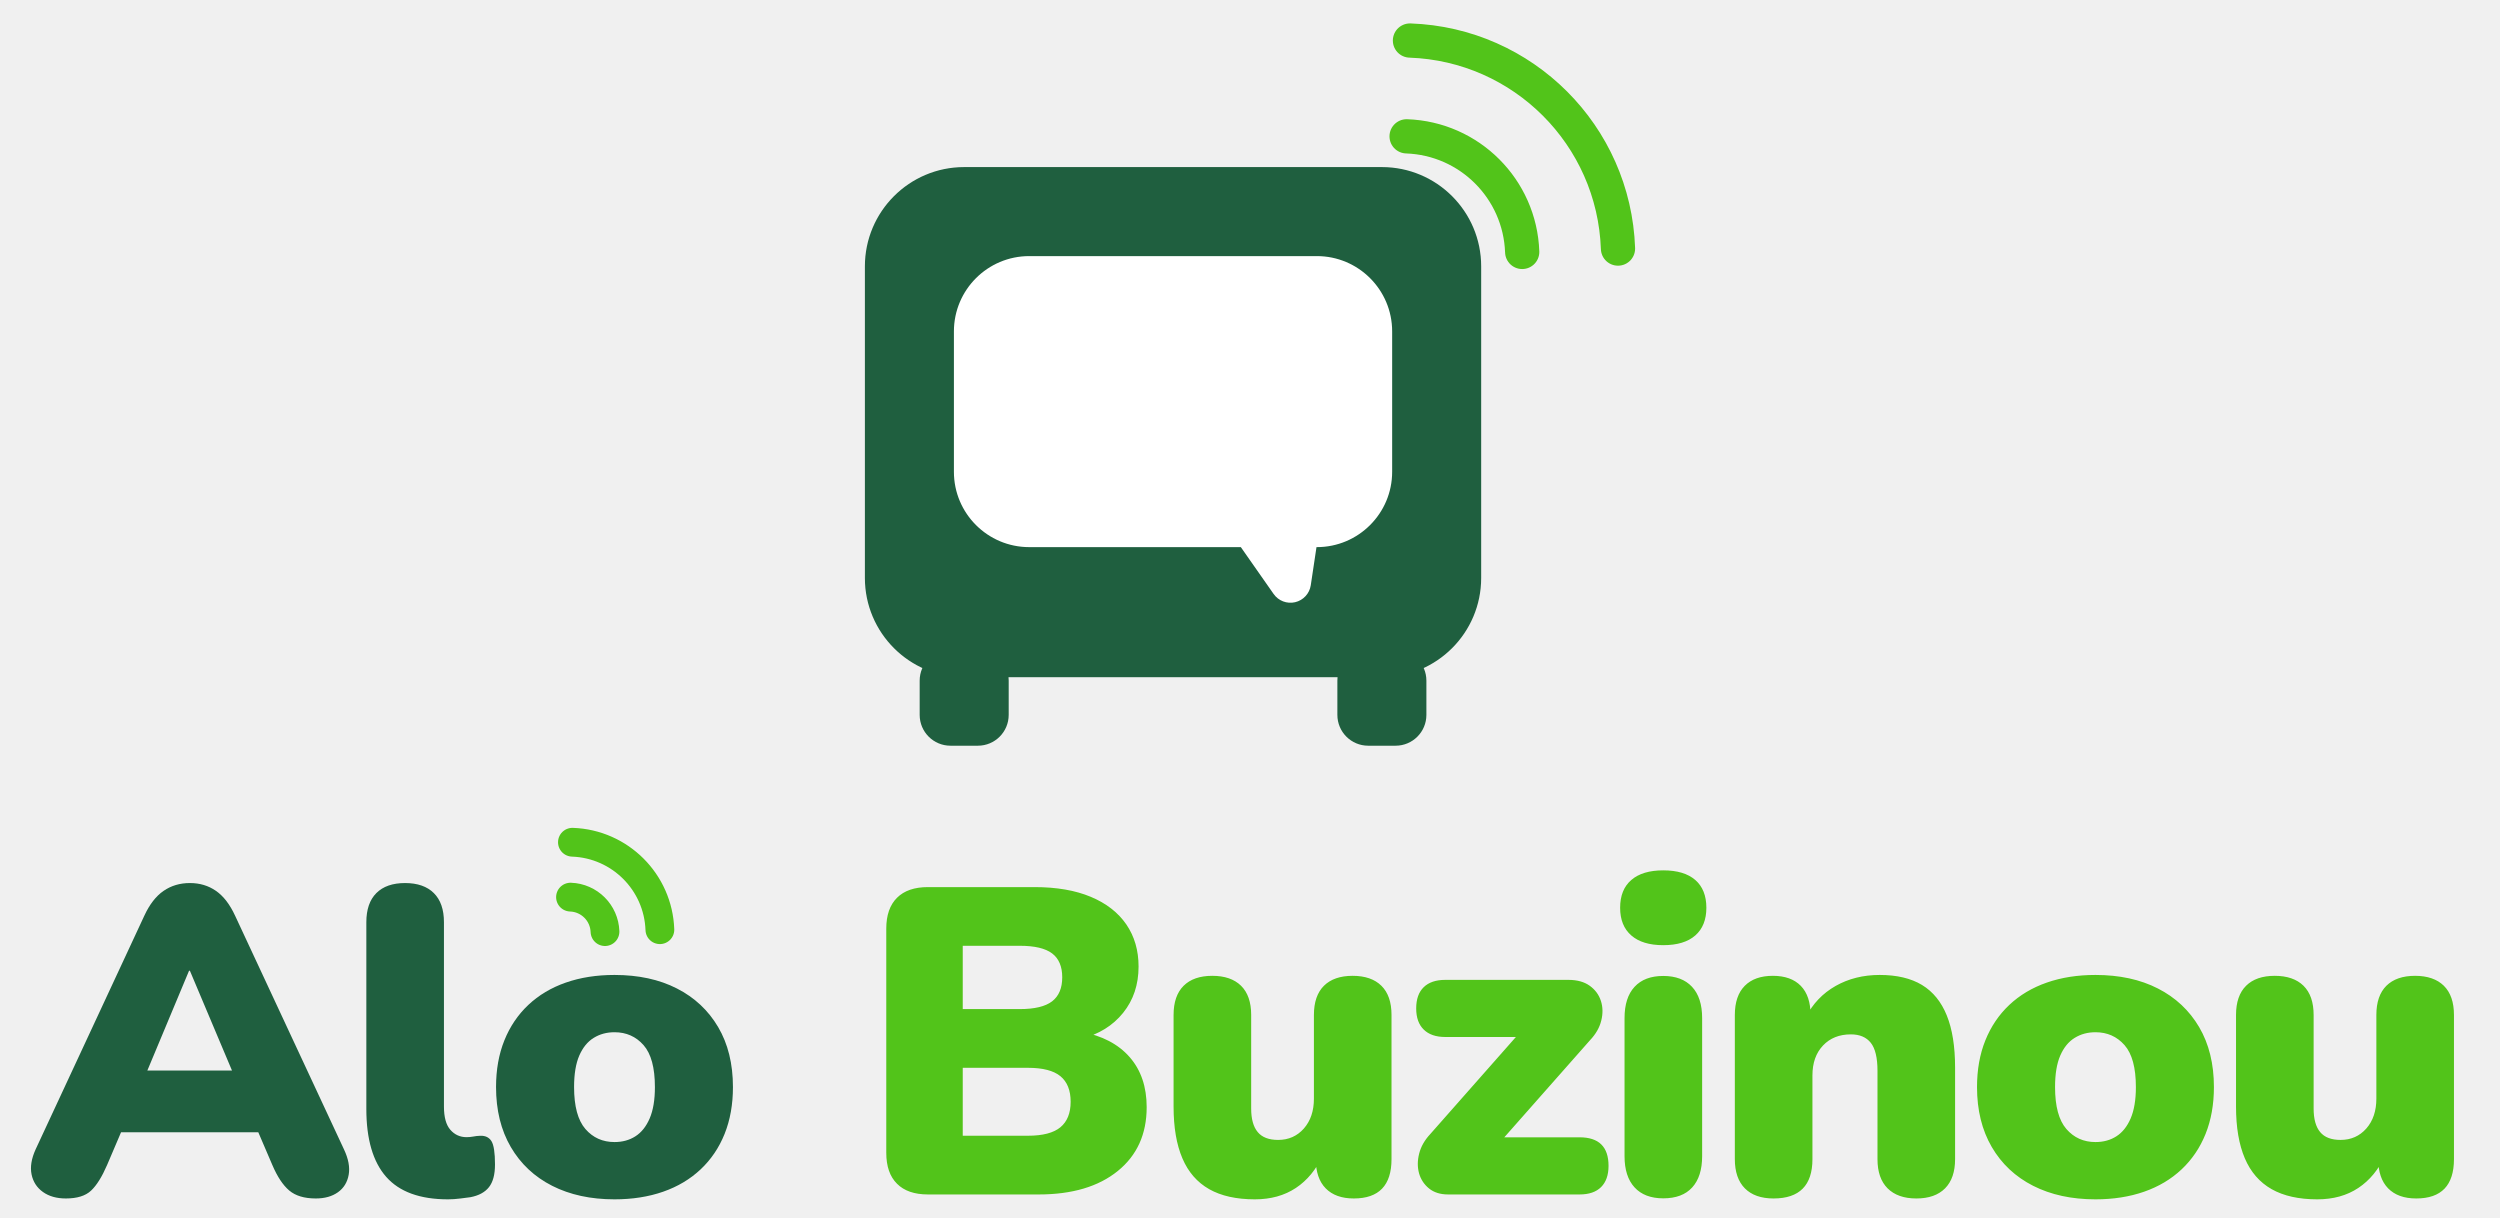
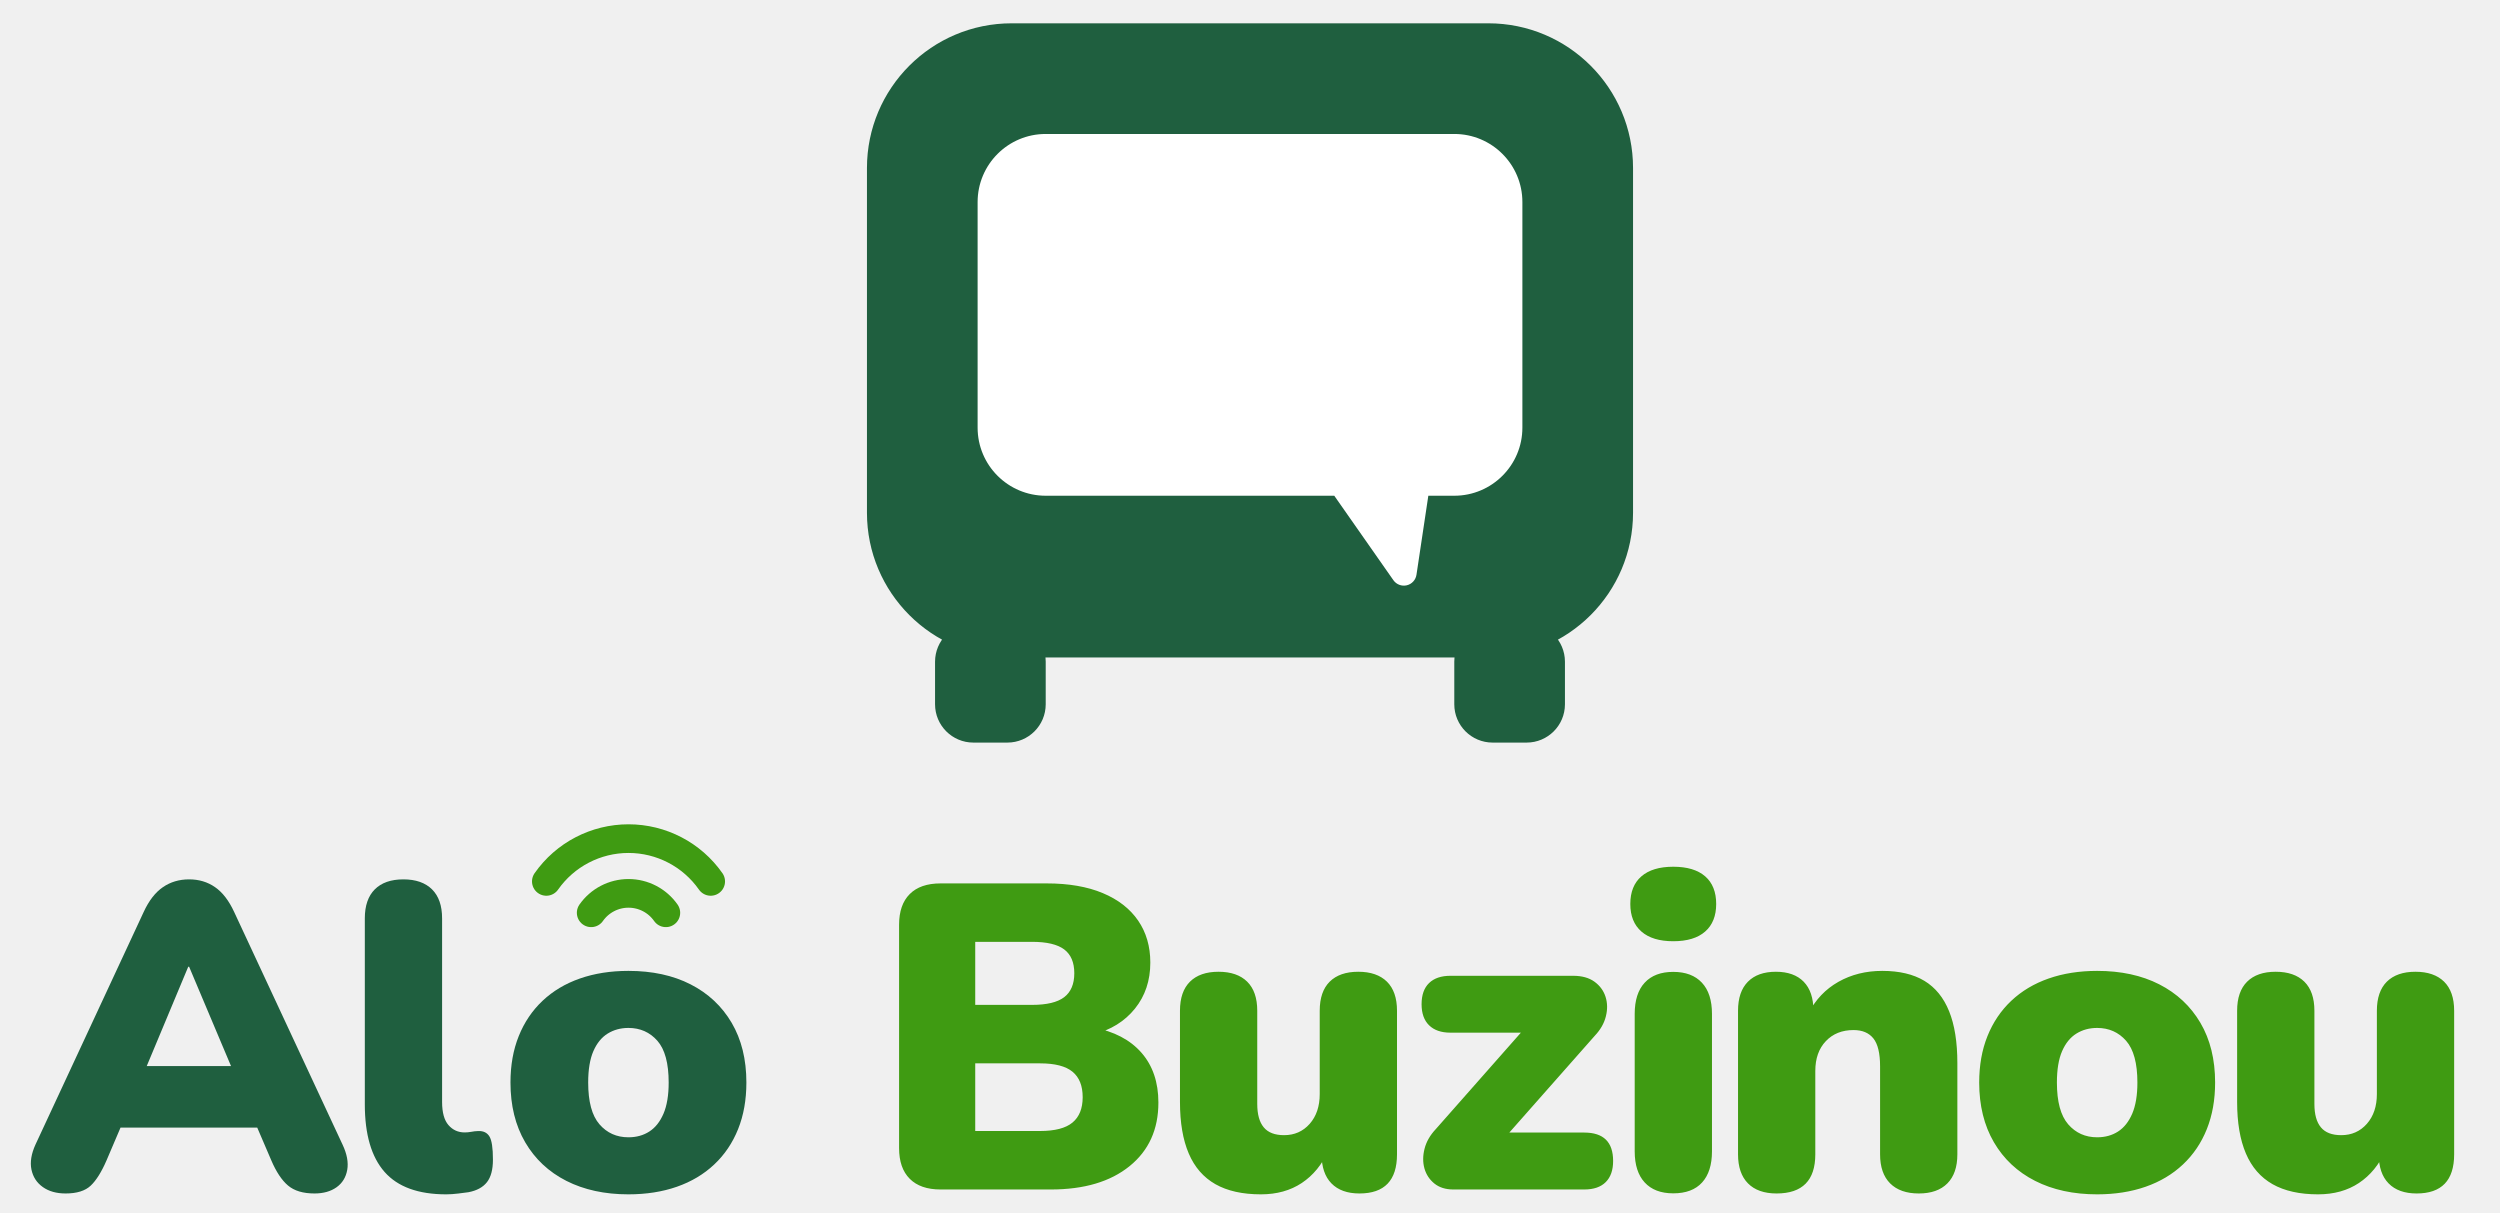
- <svg xmlns="http://www.w3.org/2000/svg" viewBox="-5.37 -5.37 573.44 279.35" fill="none">
-   <g transform="translate(193.015 3.897) scale(0.39267)">
-     <path d="M58.00 74.00 H302.00 A58 58 0 0 1 360.00 132.00 V314.00 A58 58 0 0 1 302.00 372.00 H58.00 A58 58 0 0 1 0.00 314.00 V132.00 A58 58 0 0 1 58.00 74.00 Z M50.00 356.00 H66.00 A18 18 0 0 1 84.00 374.00 V394.00 A18 18 0 0 1 66.00 412.00 H50.00 A18 18 0 0 1 32.00 394.00 V374.00 A18 18 0 0 1 50.00 356.00 Z M294.00 356.00 H310.00 A18 18 0 0 1 328.00 374.00 V394.00 A18 18 0 0 1 310.00 412.00 H294.00 A18 18 0 0 1 276.00 394.00 V374.00 A18 18 0 0 1 294.00 356.00 Z" fill="#1F5F3F" />
-     <path d="M213.22 286.88 L213.22 286.88 A12.00 12.00 0 0 1 223.05 268.00 L254.07 268.00 A12.00 12.00 0 0 1 265.93 281.78 L260.46 318.27 A12.00 12.00 0 0 1 238.76 323.37 Z M96.00 126.00 H264.00 A44 44 0 0 1 308.00 170.00 V252.00 A44 44 0 0 1 264.00 296.00 H96.00 A44 44 0 0 1 52.00 252.00 V170.00 A44 44 0 0 1 96.00 126.00 Z" fill="#FFFFFF" />
-     <path d="M316.44 56.04 A70.00 70.00 0 0 1 383.96 123.56" stroke="#52C41A" stroke-width="20" stroke-linecap="round" />
-     <path d="M318.40 0.08 A126.00 126.00 0 0 1 439.92 121.60" stroke="#52C41A" stroke-width="20" stroke-linecap="round" />
+ <svg xmlns="http://www.w3.org/2000/svg" viewBox="-5.37 -5.37 575.84 279.35" fill="none">
+   <g transform="translate(194.321 -36.272) scale(0.49016)">
+     <path d="M68.00 74.00 H292.00 A68 68 0 0 1 360.00 142.00 V304.00 A68 68 0 0 1 292.00 372.00 H68.00 A68 68 0 0 1 0.00 304.00 V142.00 A68 68 0 0 1 68.00 74.00 Z M50.00 356.00 H66.00 A18 18 0 0 1 84.00 374.00 V394.00 A18 18 0 0 1 66.00 412.00 H50.00 A18 18 0 0 1 32.00 394.00 V374.00 A18 18 0 0 1 50.00 356.00 Z M294.00 356.00 H310.00 A18 18 0 0 1 328.00 374.00 V394.00 A18 18 0 0 1 310.00 412.00 H294.00 A18 18 0 0 1 276.00 394.00 V374.00 A18 18 0 0 1 294.00 356.00 Z" fill="#1F5F3F" />
+     <path d="M213.22 286.88 L213.22 286.88 A12.00 12.00 0 0 1 223.05 268.00 L254.07 268.00 A12.00 12.00 0 0 1 265.93 281.78 L258.23 333.14 A6.00 6.00 0 0 1 247.38 335.69 Z M84.00 126.00 H276.00 A32 32 0 0 1 308.00 158.00 V264.00 A32 32 0 0 1 276.00 296.00 H84.00 A32 32 0 0 1 52.00 264.00 V158.00 A32 32 0 0 1 84.00 126.00 Z" fill="#FFFFFF" />
  </g>
-   <path d="M9.74 269.53Q6.57 269.53 4.49 268.05Q2.40 266.57 1.87 264.01Q1.35 261.46 2.80 258.27L27.73 204.68Q29.54 200.76 32.16 198.97Q34.77 197.18 38.19 197.18Q41.58 197.18 44.16 198.97Q46.75 200.76 48.56 204.68L73.53 258.27Q75.07 261.53 74.61 264.10Q74.15 266.67 72.15 268.10Q70.14 269.53 67.07 269.53Q63.13 269.53 60.97 267.70Q58.81 265.87 57.10 261.86L51.69 249.25L58.75 254.35H17.50L24.57 249.25L19.19 261.86Q17.44 265.91 15.53 267.72Q13.62 269.53 9.74 269.53ZM37.99 217.30 26.42 244.99 23.57 240.19H52.69L49.87 244.99L38.19 217.30Z M97.40 269.73Q87.76 269.73 83.21 264.57Q78.66 259.40 78.66 248.99V206.16Q78.66 201.78 80.96 199.48Q83.26 197.18 87.54 197.18Q91.82 197.18 94.14 199.48Q96.46 201.78 96.46 206.16V248.45Q96.46 252.10 97.93 253.78Q99.40 255.47 101.66 255.47Q102.40 255.47 103.16 255.33Q103.92 255.18 104.75 255.15Q106.53 255.07 107.35 256.37Q108.17 257.68 108.17 261.73Q108.17 265.18 106.79 266.93Q105.41 268.69 102.53 269.24Q101.72 269.34 100.21 269.54Q98.69 269.73 97.40 269.73Z M135.58 269.73Q127.40 269.73 121.29 266.63Q115.18 263.53 111.79 257.72Q108.41 251.91 108.41 243.98Q108.41 238.01 110.32 233.27Q112.23 228.52 115.81 225.14Q119.40 221.76 124.42 220.01Q129.43 218.26 135.58 218.26Q143.82 218.26 149.89 221.36Q155.97 224.46 159.36 230.22Q162.75 235.99 162.75 243.98Q162.75 249.94 160.84 254.71Q158.93 259.47 155.34 262.85Q151.75 266.23 146.74 267.98Q141.72 269.73 135.58 269.73ZM135.58 256.59Q138.32 256.59 140.38 255.27Q142.45 253.95 143.65 251.17Q144.85 248.38 144.85 243.98Q144.85 237.32 142.25 234.36Q139.64 231.40 135.58 231.40Q132.90 231.40 130.80 232.70Q128.70 234.00 127.50 236.76Q126.31 239.51 126.31 243.98Q126.31 250.60 128.91 253.60Q131.51 256.59 135.58 256.59Z" fill="#1F5F3F" />
-   <path d="M207.47 268.61Q202.83 268.61 200.38 266.15Q197.92 263.70 197.92 259.06V207.65Q197.92 203.01 200.38 200.56Q202.83 198.11 207.47 198.11H231.92Q239.51 198.11 244.83 200.34Q250.16 202.57 252.98 206.67Q255.79 210.77 255.79 216.34Q255.79 222.55 252.25 226.95Q248.71 231.35 242.63 232.91V231.29Q249.84 232.64 253.75 237.11Q257.65 241.58 257.65 248.59Q257.65 257.86 251.02 263.23Q244.38 268.61 232.89 268.61ZM215.46 255.14H230.39Q235.53 255.14 237.87 253.19Q240.21 251.24 240.21 247.35Q240.21 243.42 237.87 241.49Q235.53 239.56 230.39 239.56H215.46ZM215.46 226.09H228.57Q233.63 226.09 235.96 224.31Q238.28 222.52 238.28 218.80Q238.28 215.08 235.96 213.32Q233.63 211.57 228.57 211.57H215.46Z M282.46 269.73Q276.11 269.73 271.98 267.39Q267.85 265.04 265.84 260.32Q263.82 255.59 263.82 248.45V227.44Q263.82 223.03 266.13 220.74Q268.43 218.46 272.70 218.46Q276.98 218.46 279.30 220.74Q281.62 223.03 281.62 227.44V248.90Q281.62 252.51 283.12 254.30Q284.61 256.10 287.80 256.10Q291.40 256.10 293.71 253.48Q296.01 250.86 296.01 246.63V227.44Q296.01 223.03 298.31 220.74Q300.62 218.46 304.89 218.46Q309.17 218.46 311.49 220.74Q313.81 223.03 313.81 227.44V260.51Q313.81 269.53 305.16 269.53Q300.98 269.53 298.71 267.21Q296.44 264.89 296.44 260.51V254.70L298.03 259.62Q295.80 264.51 291.87 267.12Q287.94 269.73 282.46 269.73Z M326.79 268.61Q324.12 268.61 322.42 267.24Q320.73 265.87 320.13 263.77Q319.54 261.66 320.15 259.24Q320.76 256.82 322.74 254.71L345.89 228.47V232.49H326.12Q322.93 232.49 321.20 230.79Q319.47 229.10 319.47 225.94Q319.47 222.74 321.20 221.06Q322.93 219.39 326.12 219.39H354.38Q357.41 219.39 359.29 220.75Q361.17 222.12 361.84 224.22Q362.52 226.33 361.92 228.73Q361.33 231.13 359.36 233.21L335.64 260.08V255.50H356.94Q363.59 255.50 363.59 262.05Q363.59 265.21 361.89 266.91Q360.19 268.61 356.94 268.61Z M376.14 269.50Q371.86 269.50 369.56 266.99Q367.26 264.49 367.26 259.82V228.17Q367.26 223.46 369.56 220.98Q371.86 218.49 376.14 218.49Q380.42 218.49 382.74 220.98Q385.06 223.46 385.06 228.17V259.82Q385.06 264.49 382.79 266.99Q380.52 269.50 376.14 269.50ZM376.14 211.43Q371.36 211.43 368.81 209.20Q366.25 206.97 366.25 202.85Q366.25 198.69 368.81 196.48Q371.36 194.27 376.14 194.27Q380.95 194.27 383.49 196.48Q386.03 198.69 386.03 202.85Q386.03 206.97 383.49 209.20Q380.95 211.43 376.14 211.43Z M401.44 269.53Q397.16 269.53 394.86 267.21Q392.56 264.89 392.56 260.51V227.44Q392.56 223.06 394.83 220.76Q397.10 218.46 401.28 218.46Q405.45 218.46 407.69 220.76Q409.93 223.06 409.93 227.44V232.07L408.83 227.97Q411.22 223.31 415.68 220.78Q420.14 218.26 425.78 218.26Q431.68 218.26 435.48 220.55Q439.28 222.85 441.18 227.56Q443.08 232.26 443.08 239.51V260.51Q443.08 264.89 440.78 267.21Q438.48 269.53 434.20 269.53Q429.93 269.53 427.60 267.21Q425.28 264.89 425.28 260.51V240.24Q425.28 235.75 423.74 233.82Q422.20 231.89 419.17 231.89Q415.20 231.89 412.78 234.45Q410.36 237.00 410.36 241.30V260.51Q410.36 269.53 401.44 269.53Z M475.28 269.73Q467.10 269.73 460.99 266.63Q454.88 263.53 451.49 257.72Q448.11 251.91 448.11 243.98Q448.11 238.01 450.02 233.27Q451.93 228.52 455.51 225.14Q459.10 221.76 464.12 220.01Q469.13 218.26 475.28 218.26Q483.52 218.26 489.59 221.36Q495.67 224.46 499.06 230.22Q502.45 235.99 502.45 243.98Q502.45 249.94 500.54 254.71Q498.63 259.47 495.04 262.85Q491.45 266.23 486.44 267.98Q481.42 269.73 475.28 269.73ZM475.28 256.59Q478.02 256.59 480.08 255.27Q482.15 253.95 483.35 251.17Q484.55 248.38 484.55 243.98Q484.55 237.32 481.95 234.36Q479.34 231.40 475.28 231.40Q472.60 231.40 470.50 232.70Q468.40 234.00 467.20 236.76Q466.01 239.51 466.01 243.98Q466.01 250.60 468.61 253.60Q471.21 256.59 475.28 256.59Z M526.16 269.73Q519.81 269.73 515.68 267.39Q511.55 265.04 509.54 260.32Q507.52 255.59 507.52 248.45V227.44Q507.52 223.03 509.83 220.74Q512.13 218.46 516.40 218.46Q520.68 218.46 523.00 220.74Q525.32 223.03 525.32 227.44V248.90Q525.32 252.51 526.82 254.30Q528.31 256.10 531.50 256.10Q535.10 256.10 537.41 253.48Q539.71 250.86 539.71 246.63V227.44Q539.71 223.03 542.01 220.74Q544.32 218.46 548.59 218.46Q552.87 218.46 555.19 220.74Q557.51 223.03 557.51 227.44V260.51Q557.51 269.53 548.86 269.53Q544.68 269.53 542.41 267.21Q540.14 264.89 540.14 260.51V254.70L541.73 259.62Q539.50 264.51 535.57 267.12Q531.64 269.73 526.16 269.73Z" fill="#52C41A" />
-   <path d="M125.49 200.41 A8.20 8.20 0 0 1 133.40 208.32" stroke="#52C41A" stroke-width="6.60" stroke-linecap="round" />
-   <path d="M125.93 187.82 A20.80 20.80 0 0 1 145.99 207.88" stroke="#52C41A" stroke-width="6.60" stroke-linecap="round" />
+   <path d="M9.74 269.53Q6.57 269.53 4.49 268.05Q2.40 266.57 1.87 264.01Q1.35 261.46 2.80 258.27L27.73 204.68Q29.54 200.76 32.16 198.97Q34.77 197.18 38.19 197.18Q41.58 197.18 44.16 198.97Q46.75 200.76 48.56 204.68L73.53 258.27Q75.07 261.53 74.61 264.10Q74.15 266.67 72.15 268.10Q70.14 269.53 67.07 269.53Q63.13 269.53 60.97 267.70Q58.81 265.87 57.10 261.86L51.69 249.25L58.75 254.35H17.50L24.57 249.25L19.19 261.86Q17.44 265.91 15.53 267.72Q13.62 269.53 9.74 269.53ZM37.99 217.30 26.42 244.99 23.57 240.19H52.69L49.87 244.99L38.19 217.30Z M97.40 269.73Q87.76 269.73 83.21 264.57Q78.66 259.40 78.66 248.99V206.16Q78.66 201.78 80.96 199.48Q83.26 197.18 87.54 197.18Q91.82 197.18 94.14 199.48Q96.46 201.78 96.46 206.16V248.45Q96.46 252.10 97.93 253.78Q99.40 255.47 101.66 255.47Q102.40 255.47 103.16 255.33Q103.92 255.18 104.75 255.15Q106.53 255.07 107.35 256.37Q108.17 257.68 108.17 261.73Q108.17 265.18 106.79 266.93Q105.41 268.69 102.53 269.24Q101.72 269.34 100.21 269.54Q98.69 269.73 97.40 269.73Z M139.38 269.73Q131.20 269.73 125.09 266.63Q118.98 263.53 115.59 257.72Q112.21 251.91 112.21 243.98Q112.21 238.01 114.12 233.27Q116.03 228.52 119.61 225.14Q123.20 221.76 128.22 220.01Q133.23 218.26 139.38 218.26Q147.62 218.26 153.69 221.36Q159.77 224.46 163.16 230.22Q166.55 235.99 166.55 243.98Q166.55 249.94 164.64 254.71Q162.73 259.47 159.14 262.85Q155.55 266.23 150.54 267.98Q145.52 269.73 139.38 269.73ZM139.38 256.59Q142.12 256.59 144.18 255.27Q146.25 253.95 147.45 251.17Q148.65 248.38 148.65 243.98Q148.65 237.32 146.05 234.36Q143.44 231.40 139.38 231.40Q136.70 231.40 134.60 232.70Q132.50 234.00 131.30 236.76Q130.11 239.51 130.11 243.98Q130.11 250.60 132.71 253.60Q135.31 256.59 139.38 256.59Z" fill="#1F5F3F" />
+   <path d="M211.27 268.61Q206.63 268.61 204.18 266.15Q201.72 263.70 201.72 259.06V207.65Q201.72 203.01 204.18 200.56Q206.63 198.11 211.27 198.11H235.72Q243.31 198.11 248.63 200.34Q253.96 202.57 256.78 206.67Q259.59 210.77 259.59 216.34Q259.59 222.55 256.05 226.95Q252.51 231.35 246.43 232.91V231.29Q253.64 232.64 257.55 237.11Q261.45 241.58 261.45 248.59Q261.45 257.86 254.82 263.23Q248.18 268.61 236.69 268.61ZM219.26 255.14H234.19Q239.33 255.14 241.67 253.19Q244.01 251.24 244.01 247.35Q244.01 243.42 241.67 241.49Q239.33 239.56 234.19 239.56H219.26ZM219.26 226.09H232.37Q237.43 226.09 239.76 224.31Q242.08 222.52 242.08 218.80Q242.08 215.08 239.76 213.32Q237.43 211.57 232.37 211.57H219.26Z M285.06 269.73Q278.71 269.73 274.58 267.39Q270.45 265.04 268.44 260.32Q266.42 255.59 266.42 248.45V227.44Q266.42 223.03 268.73 220.74Q271.03 218.46 275.30 218.46Q279.58 218.46 281.90 220.74Q284.22 223.03 284.22 227.44V248.90Q284.22 252.51 285.72 254.30Q287.21 256.10 290.40 256.10Q294.00 256.10 296.31 253.48Q298.61 250.86 298.61 246.63V227.44Q298.61 223.03 300.91 220.74Q303.22 218.46 307.49 218.46Q311.77 218.46 314.09 220.74Q316.41 223.03 316.41 227.44V260.51Q316.41 269.53 307.76 269.53Q303.58 269.53 301.31 267.21Q299.04 264.89 299.04 260.51V254.70L300.63 259.62Q298.40 264.51 294.47 267.12Q290.54 269.73 285.06 269.73Z M329.39 268.61Q326.72 268.61 325.02 267.24Q323.33 265.87 322.73 263.77Q322.14 261.66 322.75 259.24Q323.36 256.82 325.34 254.71L348.49 228.47V232.49H328.72Q325.53 232.49 323.80 230.79Q322.07 229.10 322.07 225.94Q322.07 222.74 323.80 221.06Q325.53 219.39 328.72 219.39H356.98Q360.01 219.39 361.89 220.75Q363.77 222.12 364.44 224.22Q365.12 226.33 364.52 228.73Q363.93 231.13 361.96 233.21L338.24 260.08V255.50H359.54Q366.19 255.50 366.19 262.05Q366.19 265.21 364.49 266.91Q362.79 268.61 359.54 268.61Z M380.04 269.50Q375.76 269.50 373.46 266.99Q371.16 264.49 371.16 259.82V228.17Q371.16 223.46 373.46 220.98Q375.76 218.49 380.04 218.49Q384.32 218.49 386.64 220.98Q388.96 223.46 388.96 228.17V259.82Q388.96 264.49 386.69 266.99Q384.42 269.50 380.04 269.50ZM380.04 211.43Q375.26 211.43 372.71 209.20Q370.15 206.97 370.15 202.85Q370.15 198.69 372.71 196.48Q375.26 194.27 380.04 194.27Q384.85 194.27 387.39 196.48Q389.93 198.69 389.93 202.85Q389.93 206.97 387.39 209.20Q384.85 211.43 380.04 211.43Z M403.84 269.53Q399.56 269.53 397.26 267.21Q394.96 264.89 394.96 260.51V227.44Q394.96 223.06 397.23 220.76Q399.50 218.46 403.68 218.46Q407.85 218.46 410.09 220.76Q412.33 223.06 412.33 227.44V232.07L411.23 227.97Q413.62 223.31 418.08 220.78Q422.54 218.26 428.18 218.26Q434.08 218.26 437.88 220.55Q441.68 222.85 443.58 227.56Q445.48 232.26 445.48 239.51V260.51Q445.48 264.89 443.18 267.21Q440.88 269.53 436.60 269.53Q432.33 269.53 430.00 267.21Q427.68 264.89 427.68 260.51V240.24Q427.68 235.75 426.14 233.82Q424.60 231.89 421.57 231.89Q417.60 231.89 415.18 234.45Q412.76 237.00 412.76 241.30V260.51Q412.76 269.53 403.84 269.53Z M477.68 269.73Q469.50 269.73 463.39 266.63Q457.28 263.53 453.89 257.72Q450.51 251.91 450.51 243.98Q450.51 238.01 452.42 233.27Q454.33 228.52 457.91 225.14Q461.50 221.76 466.52 220.01Q471.53 218.26 477.68 218.26Q485.92 218.26 491.99 221.36Q498.07 224.46 501.46 230.22Q504.85 235.99 504.85 243.98Q504.85 249.94 502.94 254.71Q501.03 259.47 497.44 262.85Q493.85 266.23 488.84 267.98Q483.82 269.73 477.68 269.73ZM477.68 256.59Q480.42 256.59 482.48 255.27Q484.55 253.95 485.75 251.17Q486.95 248.38 486.95 243.98Q486.95 237.32 484.35 234.36Q481.74 231.40 477.68 231.40Q475.00 231.40 472.90 232.70Q470.80 234.00 469.60 236.76Q468.41 239.51 468.41 243.98Q468.41 250.60 471.01 253.60Q473.61 256.59 477.68 256.59Z M528.56 269.73Q522.21 269.73 518.08 267.39Q513.95 265.04 511.94 260.32Q509.92 255.59 509.92 248.45V227.44Q509.92 223.03 512.23 220.74Q514.53 218.46 518.80 218.46Q523.08 218.46 525.40 220.74Q527.72 223.03 527.72 227.44V248.90Q527.72 252.51 529.22 254.30Q530.71 256.10 533.90 256.10Q537.50 256.10 539.81 253.48Q542.11 250.86 542.11 246.63V227.44Q542.11 223.03 544.41 220.74Q546.72 218.46 550.99 218.46Q555.27 218.46 557.59 220.74Q559.91 223.03 559.91 227.44V260.51Q559.91 269.53 551.26 269.53Q547.08 269.53 544.81 267.21Q542.54 264.89 542.54 260.51V254.70L544.13 259.62Q541.90 264.51 537.97 267.12Q534.04 269.73 528.56 269.73Z" fill="#3F9B12" />
+   <path d="M130.80 204.88 A10.50 10.50 0 0 1 148.00 204.88" stroke="#3F9B12" stroke-width="6.60" stroke-linecap="round" />
+   <path d="M120.47 197.65 A23.11 23.11 0 0 1 158.33 197.65" stroke="#3F9B12" stroke-width="6.60" stroke-linecap="round" />
</svg>
